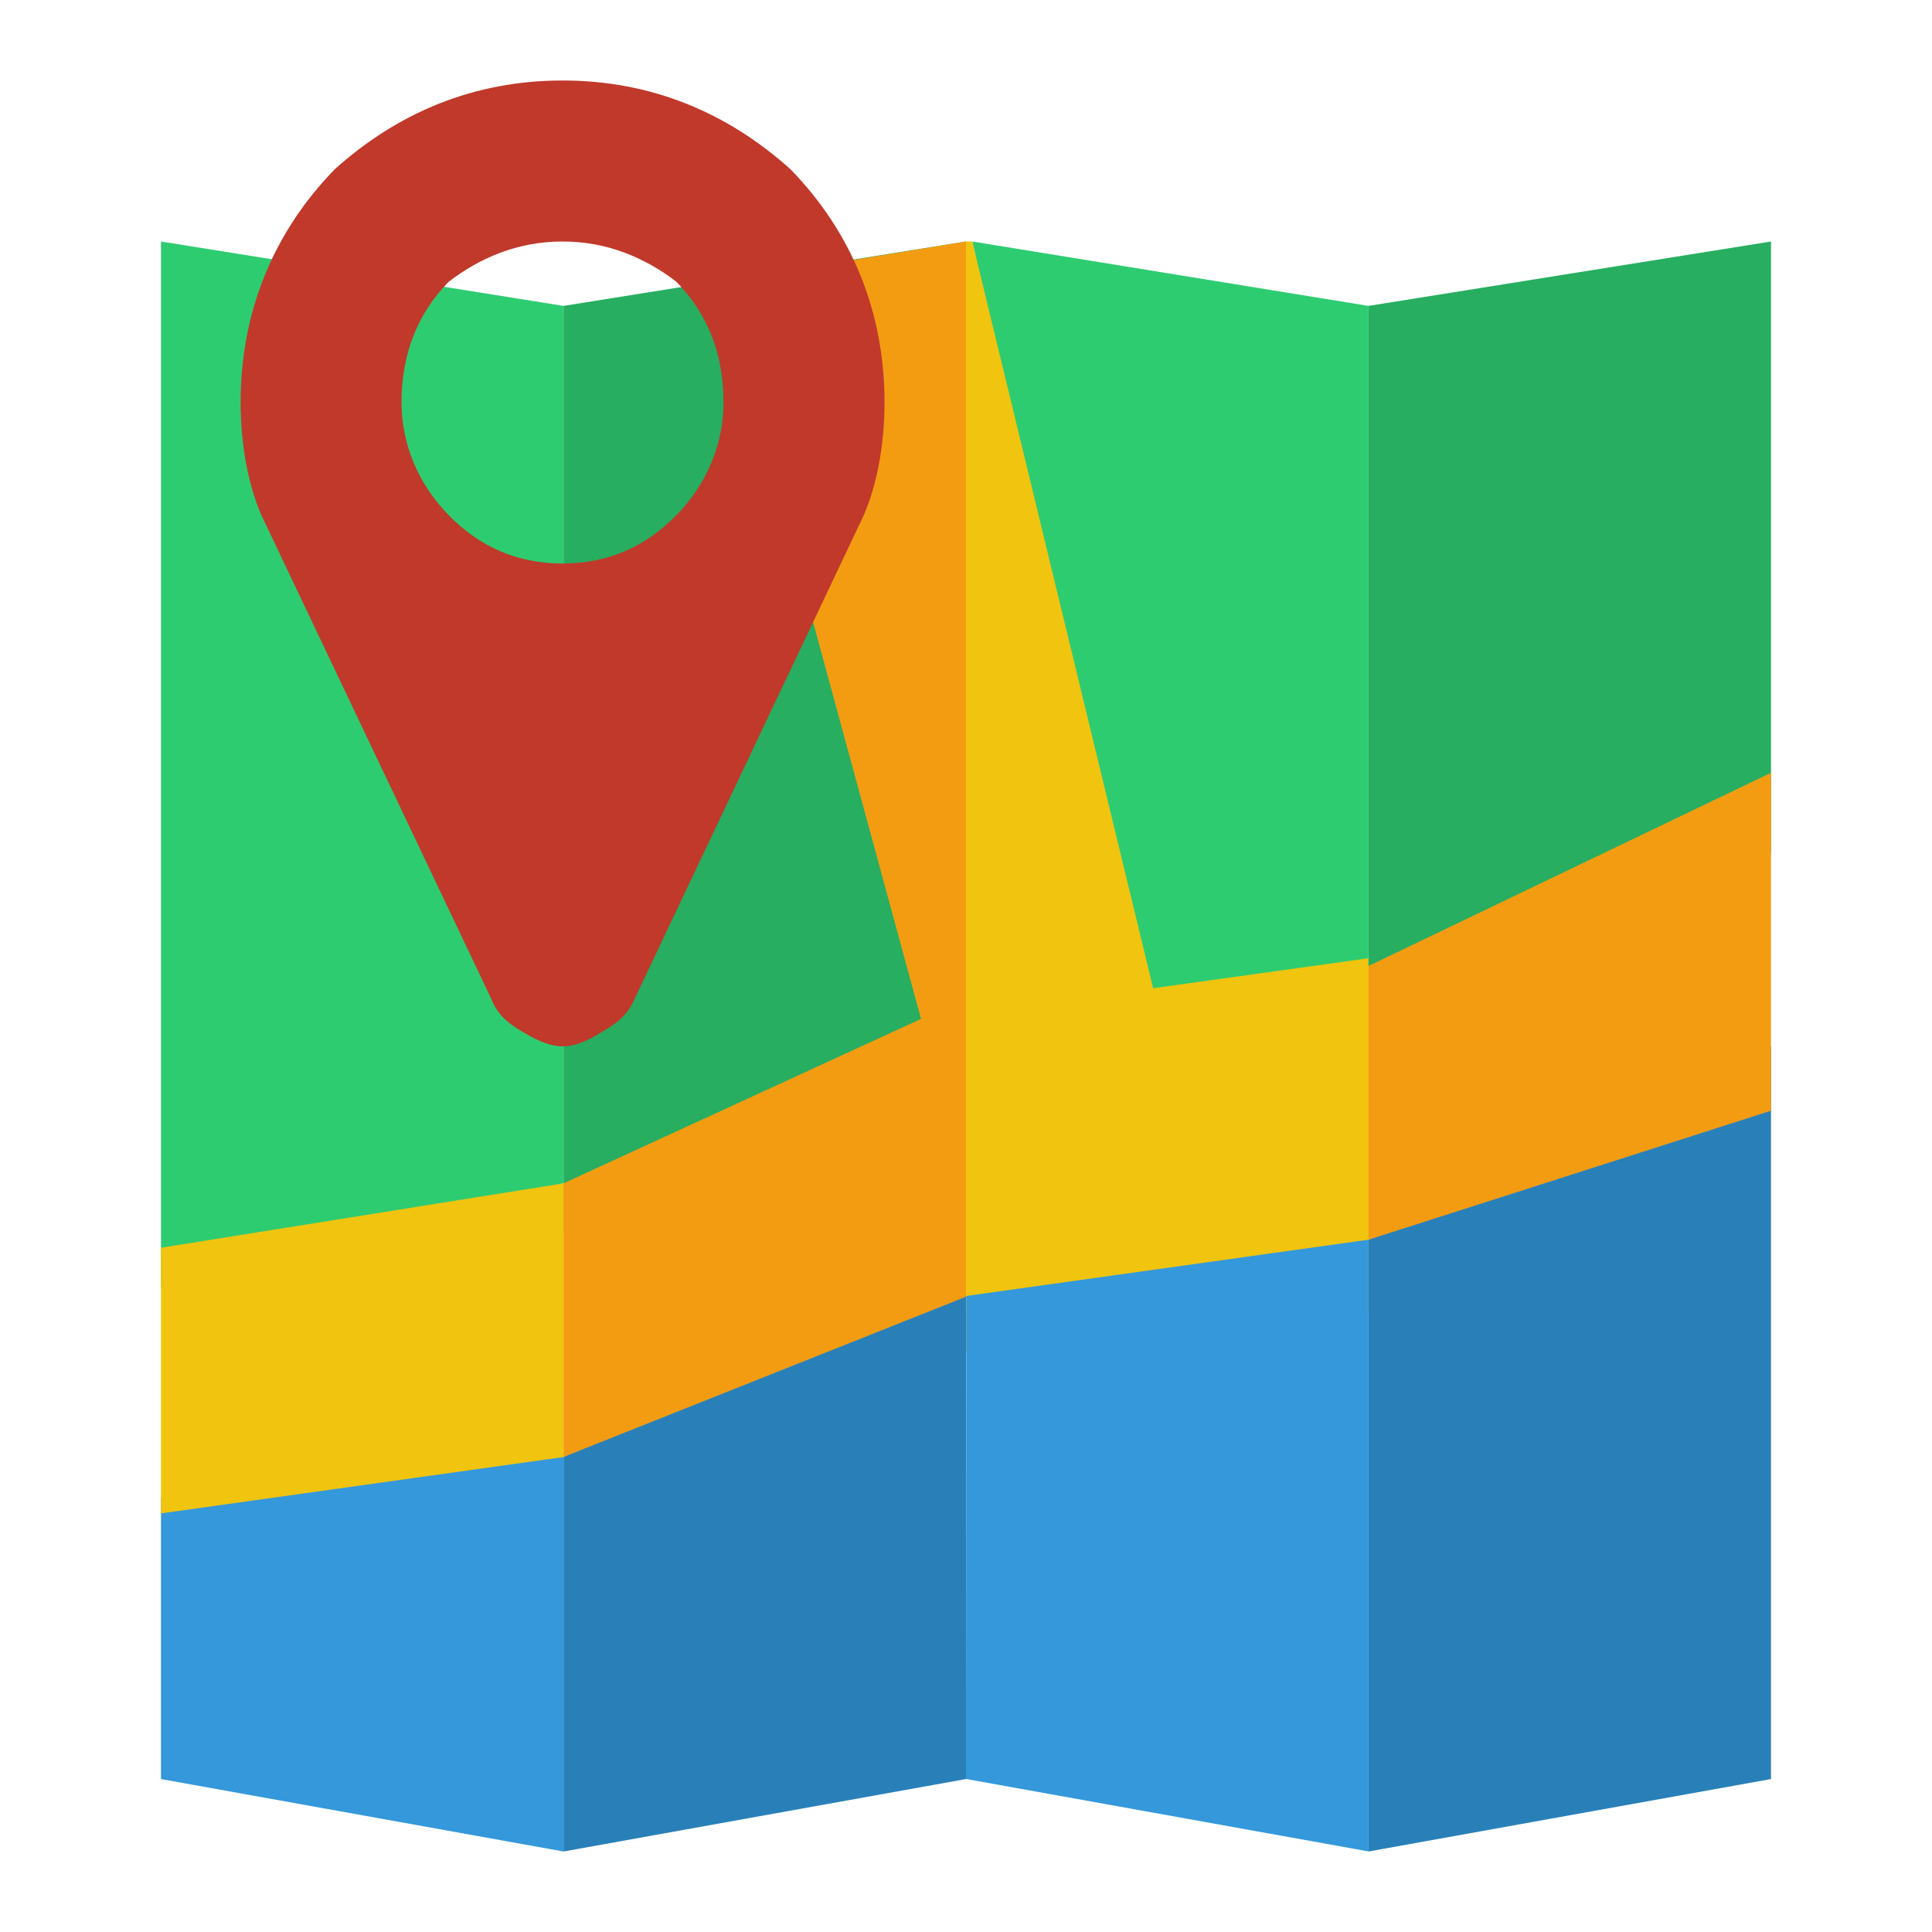
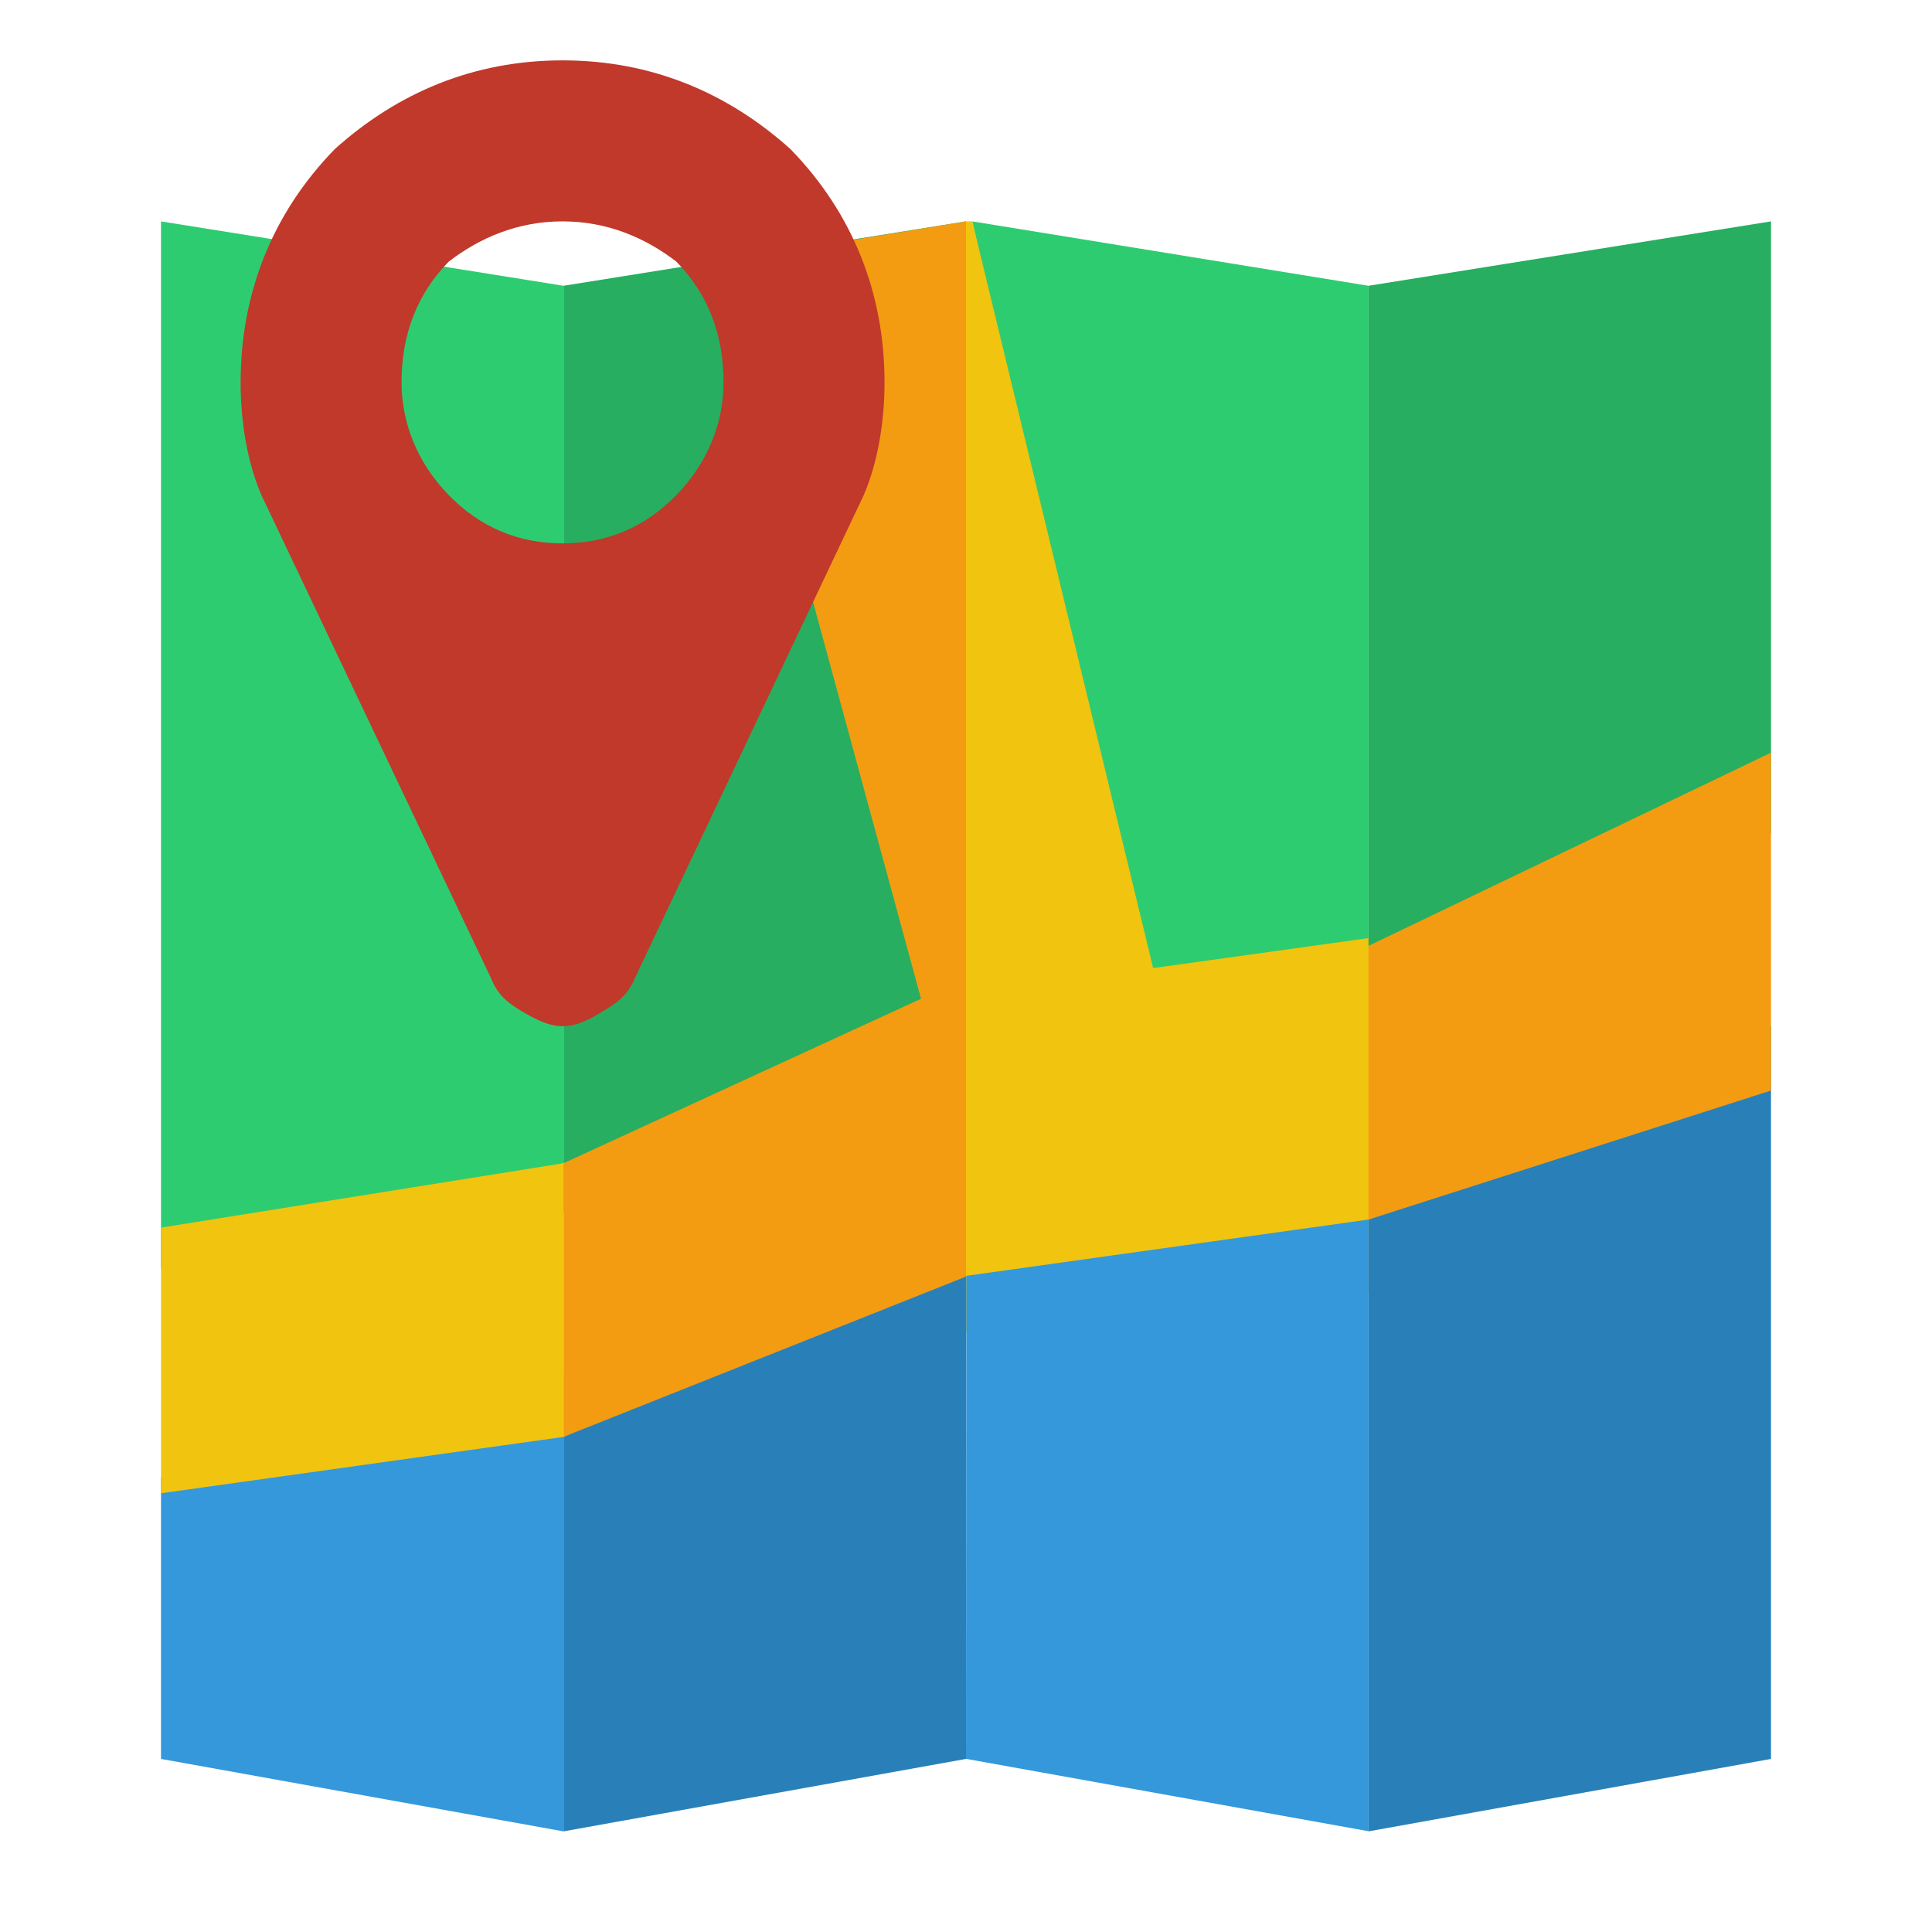
<svg xmlns="http://www.w3.org/2000/svg" version="1.1" id="Layer_1" x="0px" y="0px" width="24px" height="24px" viewBox="0 0 24 24" enable-background="new 0 0 24 24" xml:space="preserve">
  <g transform="translate(0 -1028.4)">
    <g>
      <g>
-         <path fill="#27AE60" d="M12,1031.4l-5,0.8v11.5l5-0.8V1031.4z" />
-         <path fill="#3498DB" d="M7,1045.7l-5,1.3v3.5l5,0.9V1045.7z" />
-         <path fill="#2ECC71" d="M2,1031.4v13l5-1.3v-10.9L2,1031.4z" />
-         <path fill="#2980B9" d="M12,1043.9l-5,2.6v4.9l5-0.9V1043.9z" />
-         <path fill="#F39C12" d="M12,1040.8l-5,2.3v3.399l5.023-2L12,1040.8z" />
-         <path fill="#F39C12" d="M8.95,1031.9l2.503,9.2l0.547-0.2v-9.5L8.95,1031.9z" />
-         <path fill="#2ECC71" d="M12.078,1031.4l2.422,10.8H17v-10L12.078,1031.4z" />
-         <path fill="#F1C40F" d="M12,1031.4v10.3l2.5-0.3l-2.422-10H12z" />
-         <path fill="#F1C40F" d="M17.025,1040.3L12,1041v4.2l5-0.5L17.025,1040.3z" />
-         <path fill="#27AE60" d="M17,1032.2v8.2l5-1.4v-7.6L17,1032.2z" />
-         <path fill="#2980B9" d="M22,1041.4l-5,2.4v7.6l5-0.9V1041.4z" />
-         <path fill="#3498DB" d="M17,1043.8l-4.997,0.699l-0.003,6l5,0.9V1043.8z" />
-         <path fill="#F1C40F" d="M7,1043.1l-5,0.8v3.3l5-0.7V1043.1z" />
-         <path fill="#F39C12" d="M22,1038l-5,2.4v3.4l5-1.602V1038z" />
+         <path fill="#27AE60" d="M12,1031.15l-5,0.8v11.5l5-0.8V1031.15z" />
+         <path fill="#3498DB" d="M7,1045.45l-5,1.3v3.5l5,0.9V1045.45z" />
+         <path fill="#2ECC71" d="M2,1031.15v13l5-1.3v-10.9L2,1031.15z" />
+         <path fill="#2980B9" d="M12,1043.65l-5,2.6v4.9l5-0.9V1043.65z" />
+         <path fill="#F39C12" d="M12,1040.55l-5,2.3v3.399l5.023-2L12,1040.55z" />
+         <path fill="#F39C12" d="M8.95,1031.65l2.503,9.2l0.547-0.2v-9.5L8.95,1031.65z" />
+         <path fill="#2ECC71" d="M12.078,1031.15l2.422,10.8H17v-10L12.078,1031.15z" />
+         <path fill="#F1C40F" d="M12,1031.15v10.3l2.5-0.3l-2.422-10H12z" />
+         <path fill="#F1C40F" d="M17.025,1040.05l-5.025,0.7v4.2l5-0.5L17.025,1040.05z" />
+         <path fill="#27AE60" d="M17,1031.95v8.2l5-1.4v-7.6L17,1031.95z" />
+         <path fill="#2980B9" d="M22,1041.15l-5,2.4v7.6l5-0.9V1041.15z" />
+         <path fill="#3498DB" d="M17,1043.55l-4.997,0.699l-0.003,6l5,0.899V1043.55z" />
+         <path fill="#F1C40F" d="M7,1042.85l-5,0.8v3.3l5-0.7V1042.85z" />
+         <path fill="#F39C12" d="M22,1037.75l-5,2.4v3.4l5-1.603V1037.75z" />
      </g>
      <g>
-         <path fill="#C0392B" d="M8.402,1034.8c0.391-0.4,0.586-0.9,0.586-1.4c0-0.6-0.195-1.1-0.586-1.5c-0.391-0.3-0.862-0.5-1.414-0.5     c-0.552,0-1.023,0.2-1.414,0.5c-0.391,0.4-0.586,0.9-0.586,1.5c0,0.5,0.195,1,0.586,1.4c0.391,0.4,0.862,0.6,1.414,0.6     C7.54,1035.4,8.012,1035.2,8.402,1034.8 M10.988,1033.4c0,0.5-0.086,1-0.258,1.4l-2.843,6c-0.083,0.199-0.208,0.3-0.375,0.398     c-0.162,0.102-0.336,0.2-0.523,0.2s-0.365-0.101-0.531-0.2c-0.162-0.1-0.281-0.199-0.359-0.398l-2.852-6     c-0.172-0.4-0.258-0.9-0.258-1.4c0-1.1,0.391-2.1,1.172-2.9c0.781-0.7,1.724-1.1,2.828-1.1s2.047,0.4,2.828,1.1     C10.598,1031.3,10.988,1032.3,10.988,1033.4" />
+         <path fill="#C0392B" d="M8.402,1034.55c0.391-0.4,0.586-0.9,0.586-1.4c0-0.6-0.195-1.1-0.586-1.5c-0.391-0.3-0.862-0.5-1.414-0.5     c-0.552,0-1.023,0.2-1.414,0.5c-0.391,0.4-0.586,0.9-0.586,1.5c0,0.5,0.195,1,0.586,1.4c0.391,0.4,0.862,0.6,1.414,0.6     C7.54,1035.15,8.012,1034.95,8.402,1034.55 M10.988,1033.15c0,0.5-0.086,1-0.258,1.4l-2.843,6c-0.083,0.2-0.208,0.3-0.375,0.398     c-0.162,0.103-0.336,0.2-0.523,0.2s-0.365-0.102-0.531-0.2c-0.162-0.1-0.281-0.198-0.359-0.398l-2.852-6     c-0.172-0.4-0.258-0.9-0.258-1.4c0-1.1,0.391-2.1,1.172-2.9c0.781-0.7,1.724-1.1,2.828-1.1s2.047,0.4,2.828,1.1     C10.598,1031.05,10.988,1032.05,10.988,1033.15" />
      </g>
    </g>
  </g>
</svg>
